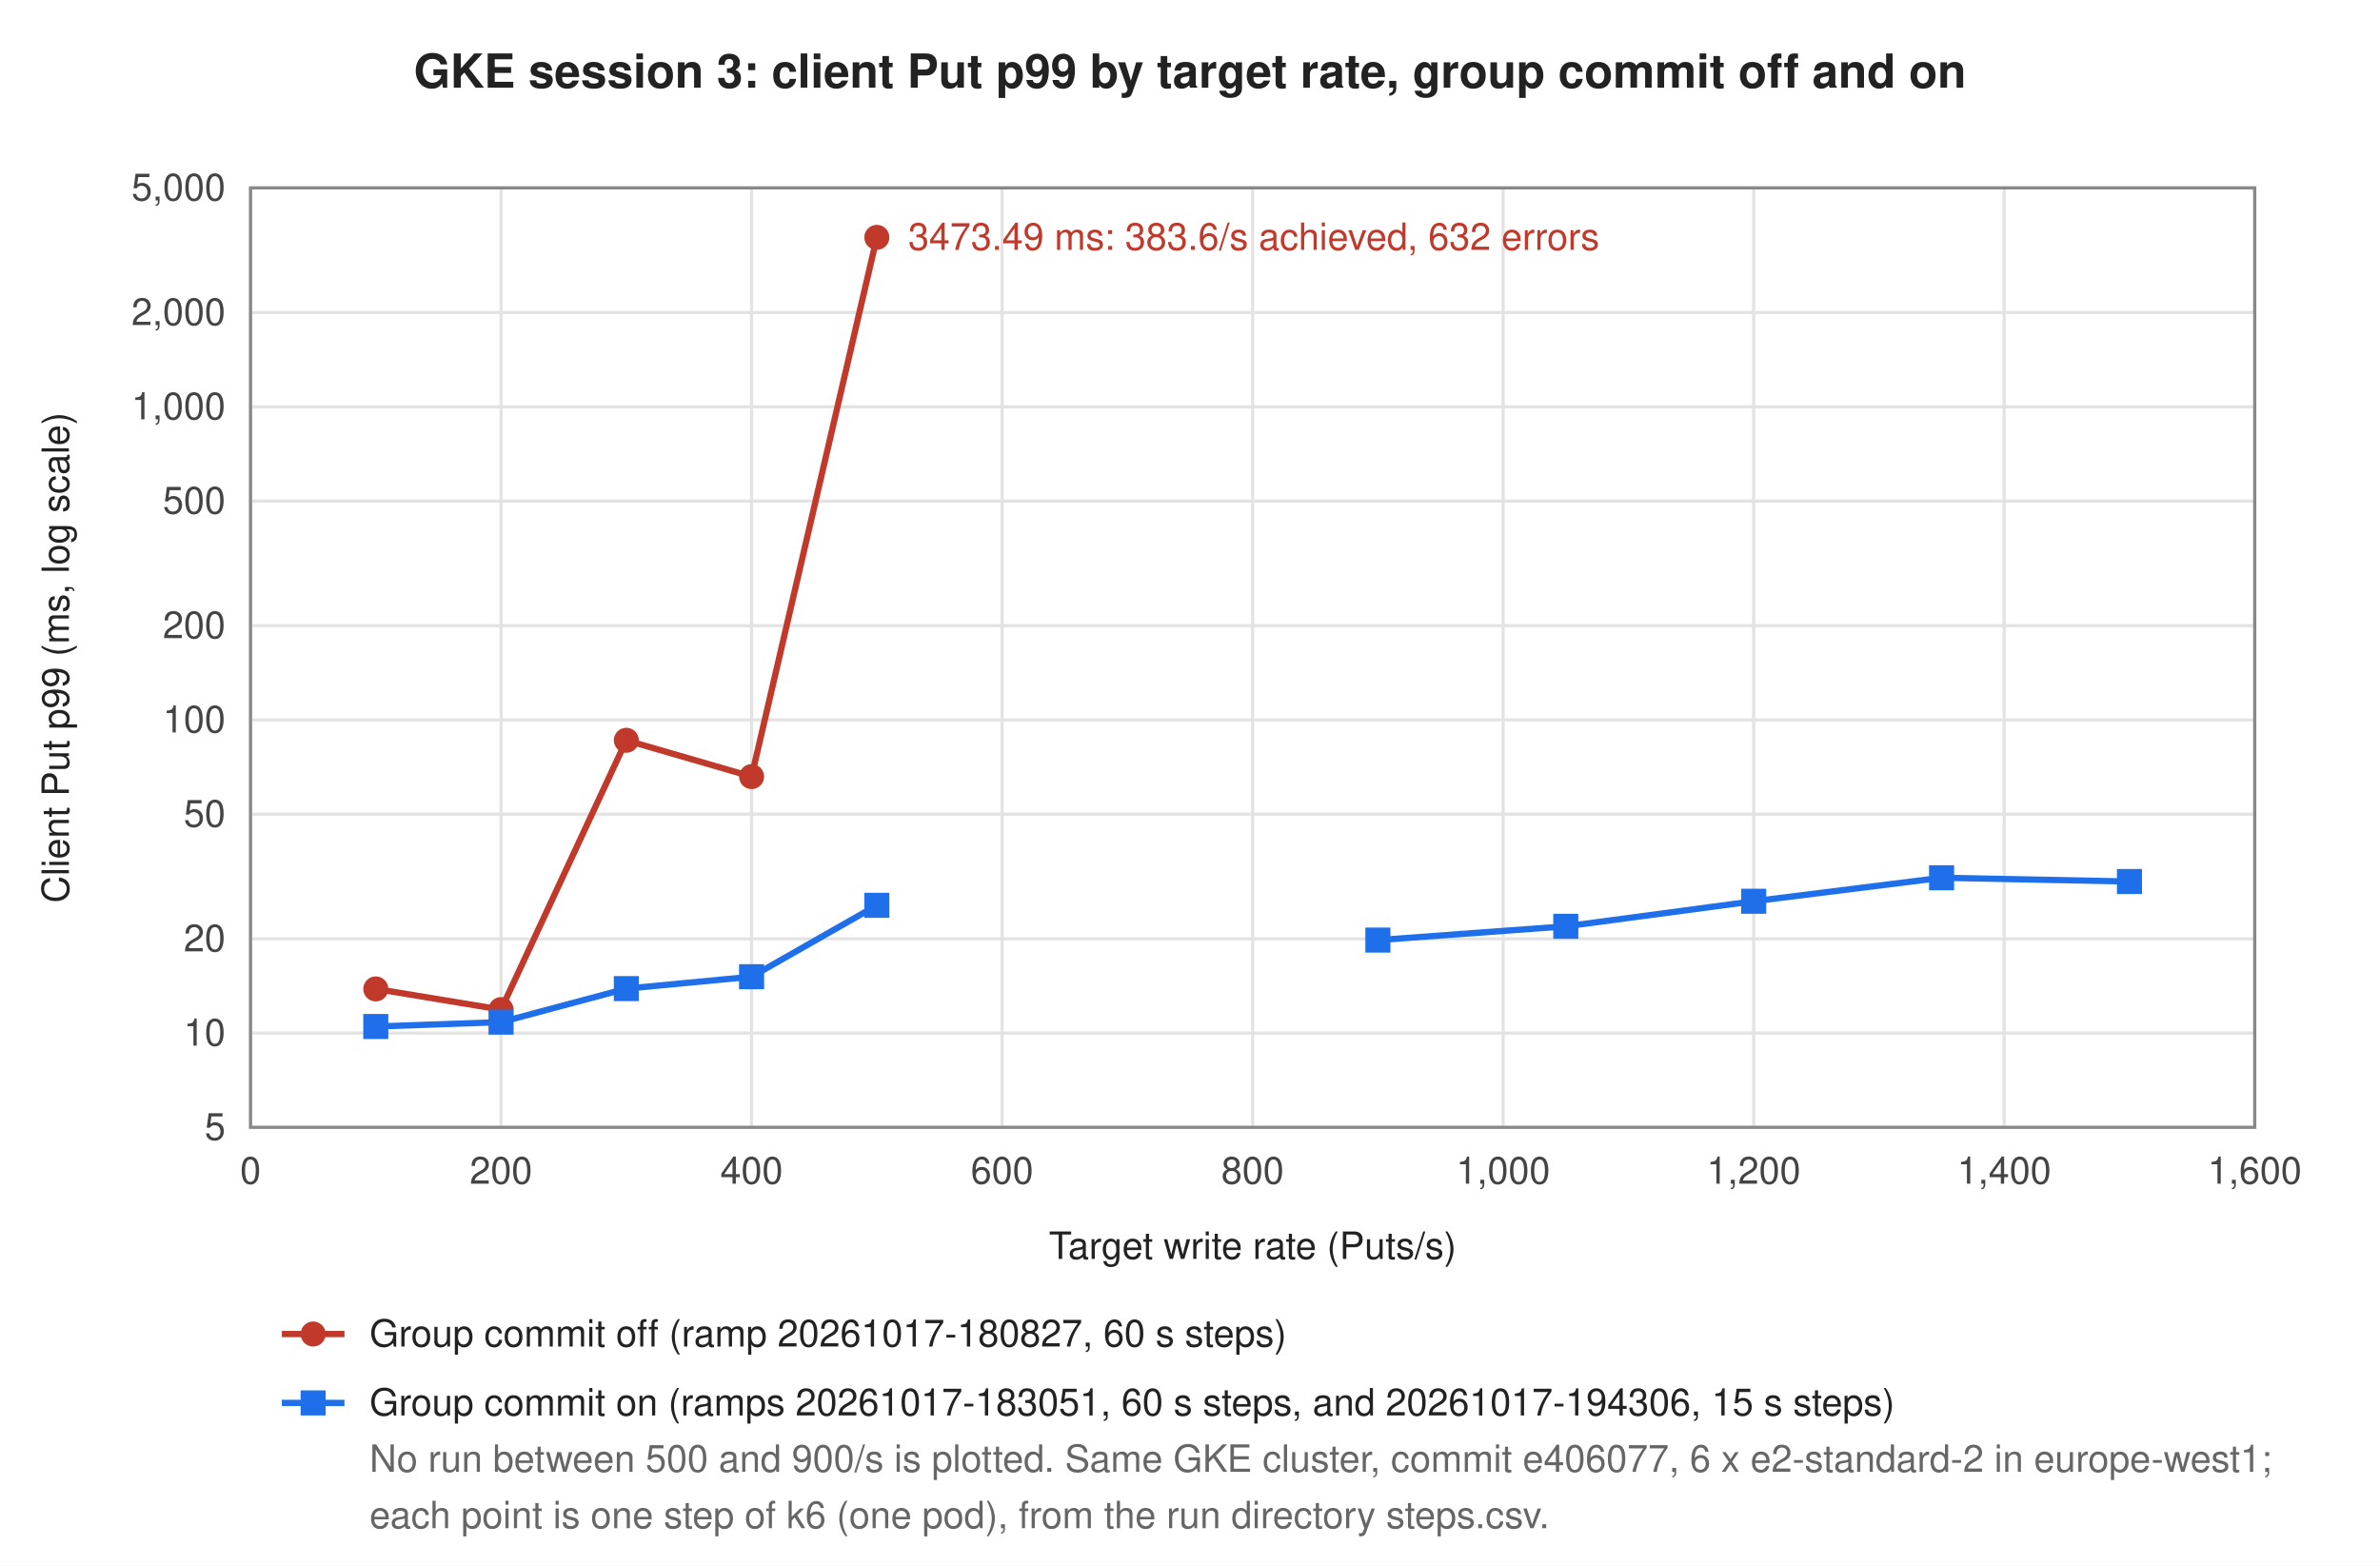
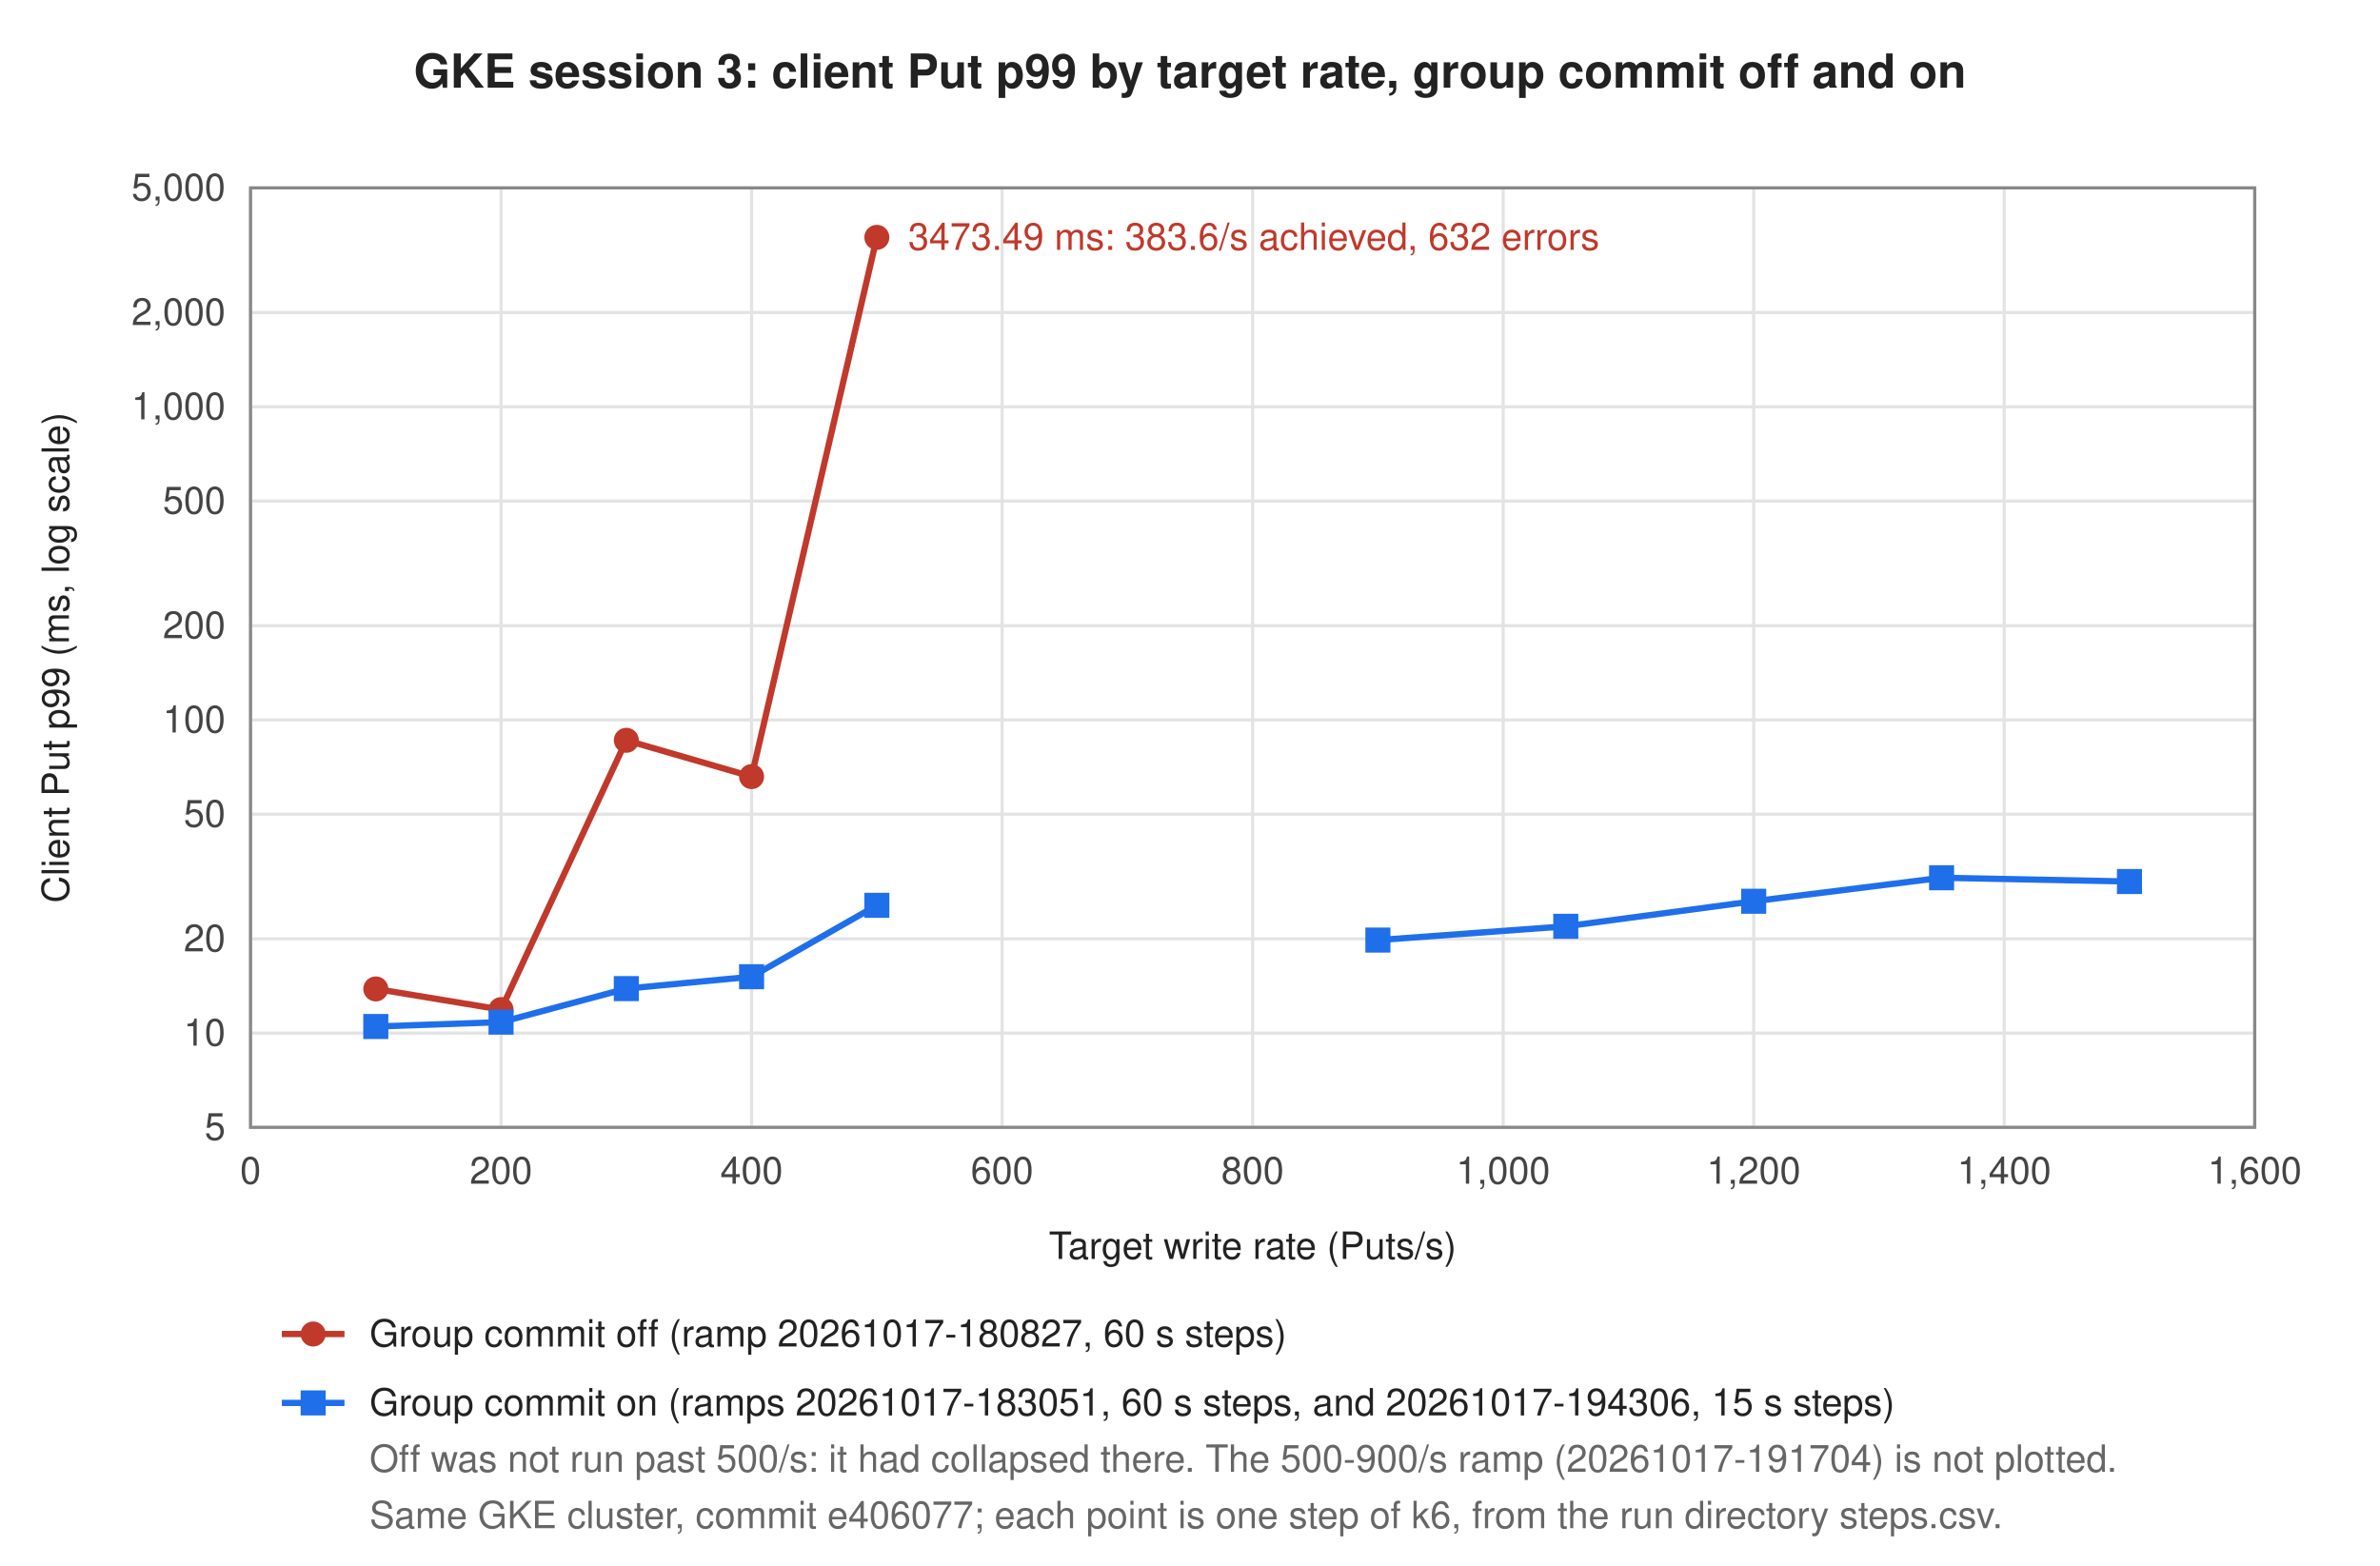
<svg xmlns="http://www.w3.org/2000/svg" width="760" height="500" viewBox="0 0 760 500" font-family="Helvetica, Arial, sans-serif" font-size="12">
  <rect width="760" height="500" fill="#ffffff" />
  <text x="380" y="28" text-anchor="middle" font-size="15" font-weight="bold" fill="#222">GKE session 3: client Put p99 by target rate, group commit off and on</text>
  <line x1="80" x2="720" y1="360.0" y2="360.0" stroke="#e3e3e3" />
  <text x="72" y="360.0" text-anchor="end" dominant-baseline="middle" fill="#444">5</text>
  <line x1="80" x2="720" y1="329.9" y2="329.9" stroke="#e3e3e3" />
  <text x="72" y="329.9" text-anchor="end" dominant-baseline="middle" fill="#444">10</text>
  <line x1="80" x2="720" y1="299.8" y2="299.8" stroke="#e3e3e3" />
  <text x="72" y="299.8" text-anchor="end" dominant-baseline="middle" fill="#444">20</text>
  <line x1="80" x2="720" y1="260.0" y2="260.0" stroke="#e3e3e3" />
  <text x="72" y="260.0" text-anchor="end" dominant-baseline="middle" fill="#444">50</text>
  <line x1="80" x2="720" y1="229.9" y2="229.9" stroke="#e3e3e3" />
  <text x="72" y="229.9" text-anchor="end" dominant-baseline="middle" fill="#444">100</text>
  <line x1="80" x2="720" y1="199.8" y2="199.8" stroke="#e3e3e3" />
  <text x="72" y="199.8" text-anchor="end" dominant-baseline="middle" fill="#444">200</text>
  <line x1="80" x2="720" y1="160.0" y2="160.0" stroke="#e3e3e3" />
  <text x="72" y="160.0" text-anchor="end" dominant-baseline="middle" fill="#444">500</text>
  <line x1="80" x2="720" y1="129.9" y2="129.9" stroke="#e3e3e3" />
  <text x="72" y="129.9" text-anchor="end" dominant-baseline="middle" fill="#444">1,000</text>
  <line x1="80" x2="720" y1="99.8" y2="99.8" stroke="#e3e3e3" />
  <text x="72" y="99.8" text-anchor="end" dominant-baseline="middle" fill="#444">2,000</text>
  <line x1="80" x2="720" y1="60.0" y2="60.0" stroke="#e3e3e3" />
  <text x="72" y="60.0" text-anchor="end" dominant-baseline="middle" fill="#444">5,000</text>
  <line x1="80.0" x2="80.0" y1="60" y2="360" stroke="#e3e3e3" />
  <text x="80.0" y="378" text-anchor="middle" fill="#444">0</text>
  <line x1="160.0" x2="160.0" y1="60" y2="360" stroke="#e3e3e3" />
  <text x="160.0" y="378" text-anchor="middle" fill="#444">200</text>
  <line x1="240.0" x2="240.0" y1="60" y2="360" stroke="#e3e3e3" />
  <text x="240.0" y="378" text-anchor="middle" fill="#444">400</text>
  <line x1="320.0" x2="320.0" y1="60" y2="360" stroke="#e3e3e3" />
  <text x="320.0" y="378" text-anchor="middle" fill="#444">600</text>
  <line x1="400.0" x2="400.0" y1="60" y2="360" stroke="#e3e3e3" />
  <text x="400.0" y="378" text-anchor="middle" fill="#444">800</text>
  <line x1="480.0" x2="480.0" y1="60" y2="360" stroke="#e3e3e3" />
  <text x="480.0" y="378" text-anchor="middle" fill="#444">1,000</text>
  <line x1="560.0" x2="560.0" y1="60" y2="360" stroke="#e3e3e3" />
  <text x="560.0" y="378" text-anchor="middle" fill="#444">1,200</text>
  <line x1="640.0" x2="640.0" y1="60" y2="360" stroke="#e3e3e3" />
  <text x="640.0" y="378" text-anchor="middle" fill="#444">1,400</text>
  <line x1="720.0" x2="720.0" y1="60" y2="360" stroke="#e3e3e3" />
  <text x="720.0" y="378" text-anchor="middle" fill="#444">1,600</text>
  <rect x="80" y="60" width="640" height="300" fill="none" stroke="#888" />
  <text x="400" y="402" text-anchor="middle" fill="#222">Target write rate (Puts/s)</text>
  <text transform="translate(22 210) rotate(-90)" text-anchor="middle" fill="#222">Client Put p99 (ms, log scale)</text>
  <polyline points="120.0,315.8 160.0,322.4 200.0,236.4 240.0,248.0 280.0,75.8 " fill="none" stroke="#c0392b" stroke-width="2" />
  <circle cx="120.0" cy="315.8" r="4" fill="#c0392b" />
  <circle cx="160.0" cy="322.4" r="4" fill="#c0392b" />
  <circle cx="200.0" cy="236.4" r="4" fill="#c0392b" />
  <circle cx="240.0" cy="248.0" r="4" fill="#c0392b" />
  <circle cx="280.0" cy="75.8" r="4" fill="#c0392b" />
  <text x="290.0" y="79.8" fill="#c0392b">3473.49 ms: 383.6/s achieved, 632 errors</text>
  <polyline points="120.0,327.8 160.0,326.4 200.0,315.7 240.0,311.9 280.0,289.1 " fill="none" stroke="#1f6feb" stroke-width="2" />
  <rect x="116.0" y="323.8" width="8" height="8" fill="#1f6feb" />
  <rect x="156.0" y="322.4" width="8" height="8" fill="#1f6feb" />
  <rect x="196.0" y="311.7" width="8" height="8" fill="#1f6feb" />
  <rect x="236.0" y="307.9" width="8" height="8" fill="#1f6feb" />
  <rect x="276.0" y="285.1" width="8" height="8" fill="#1f6feb" />
  <polyline points="440.0,300.2 500.0,295.8 560.0,287.8 620.0,280.3 680.0,281.5 " fill="none" stroke="#1f6feb" stroke-width="2" />
  <rect x="436.0" y="296.2" width="8" height="8" fill="#1f6feb" />
  <rect x="496.0" y="291.8" width="8" height="8" fill="#1f6feb" />
  <rect x="556.0" y="283.8" width="8" height="8" fill="#1f6feb" />
  <rect x="616.0" y="276.3" width="8" height="8" fill="#1f6feb" />
  <rect x="676.0" y="277.5" width="8" height="8" fill="#1f6feb" />
  <circle cx="100" cy="426" r="4" fill="#c0392b" />
  <line x1="90" x2="110" y1="426" y2="426" stroke="#c0392b" stroke-width="2" />
  <text x="118" y="430" fill="#222">Group commit off (ramp 20261017-180827, 60 s steps)</text>
  <rect x="96" y="444" width="8" height="8" fill="#1f6feb" />
  <line x1="90" x2="110" y1="448" y2="448" stroke="#1f6feb" stroke-width="2" />
  <text x="118" y="452" fill="#222">Group commit on (ramps 20261017-183051, 60 s steps, and 20261017-194306, 15 s steps)</text>
-   <text x="118" y="470" fill="#666">No run between 500 and 900/s is plotted. Same GKE cluster, commit e406077, 6 x e2-standard-2 in europe-west1;</text>
-   <text x="118" y="488" fill="#666">each point is one step of k6 (one pod), from the run directory steps.csv.</text>
+   <text x="118" y="470" fill="#666">Off was not run past 500/s: it had collapsed there. The 500-900/s ramp (20261017-191704) is not plotted.</text>
+   <text x="118" y="488" fill="#666">Same GKE cluster, commit e406077; each point is one step of k6, from the run directory steps.csv.</text>
</svg>
